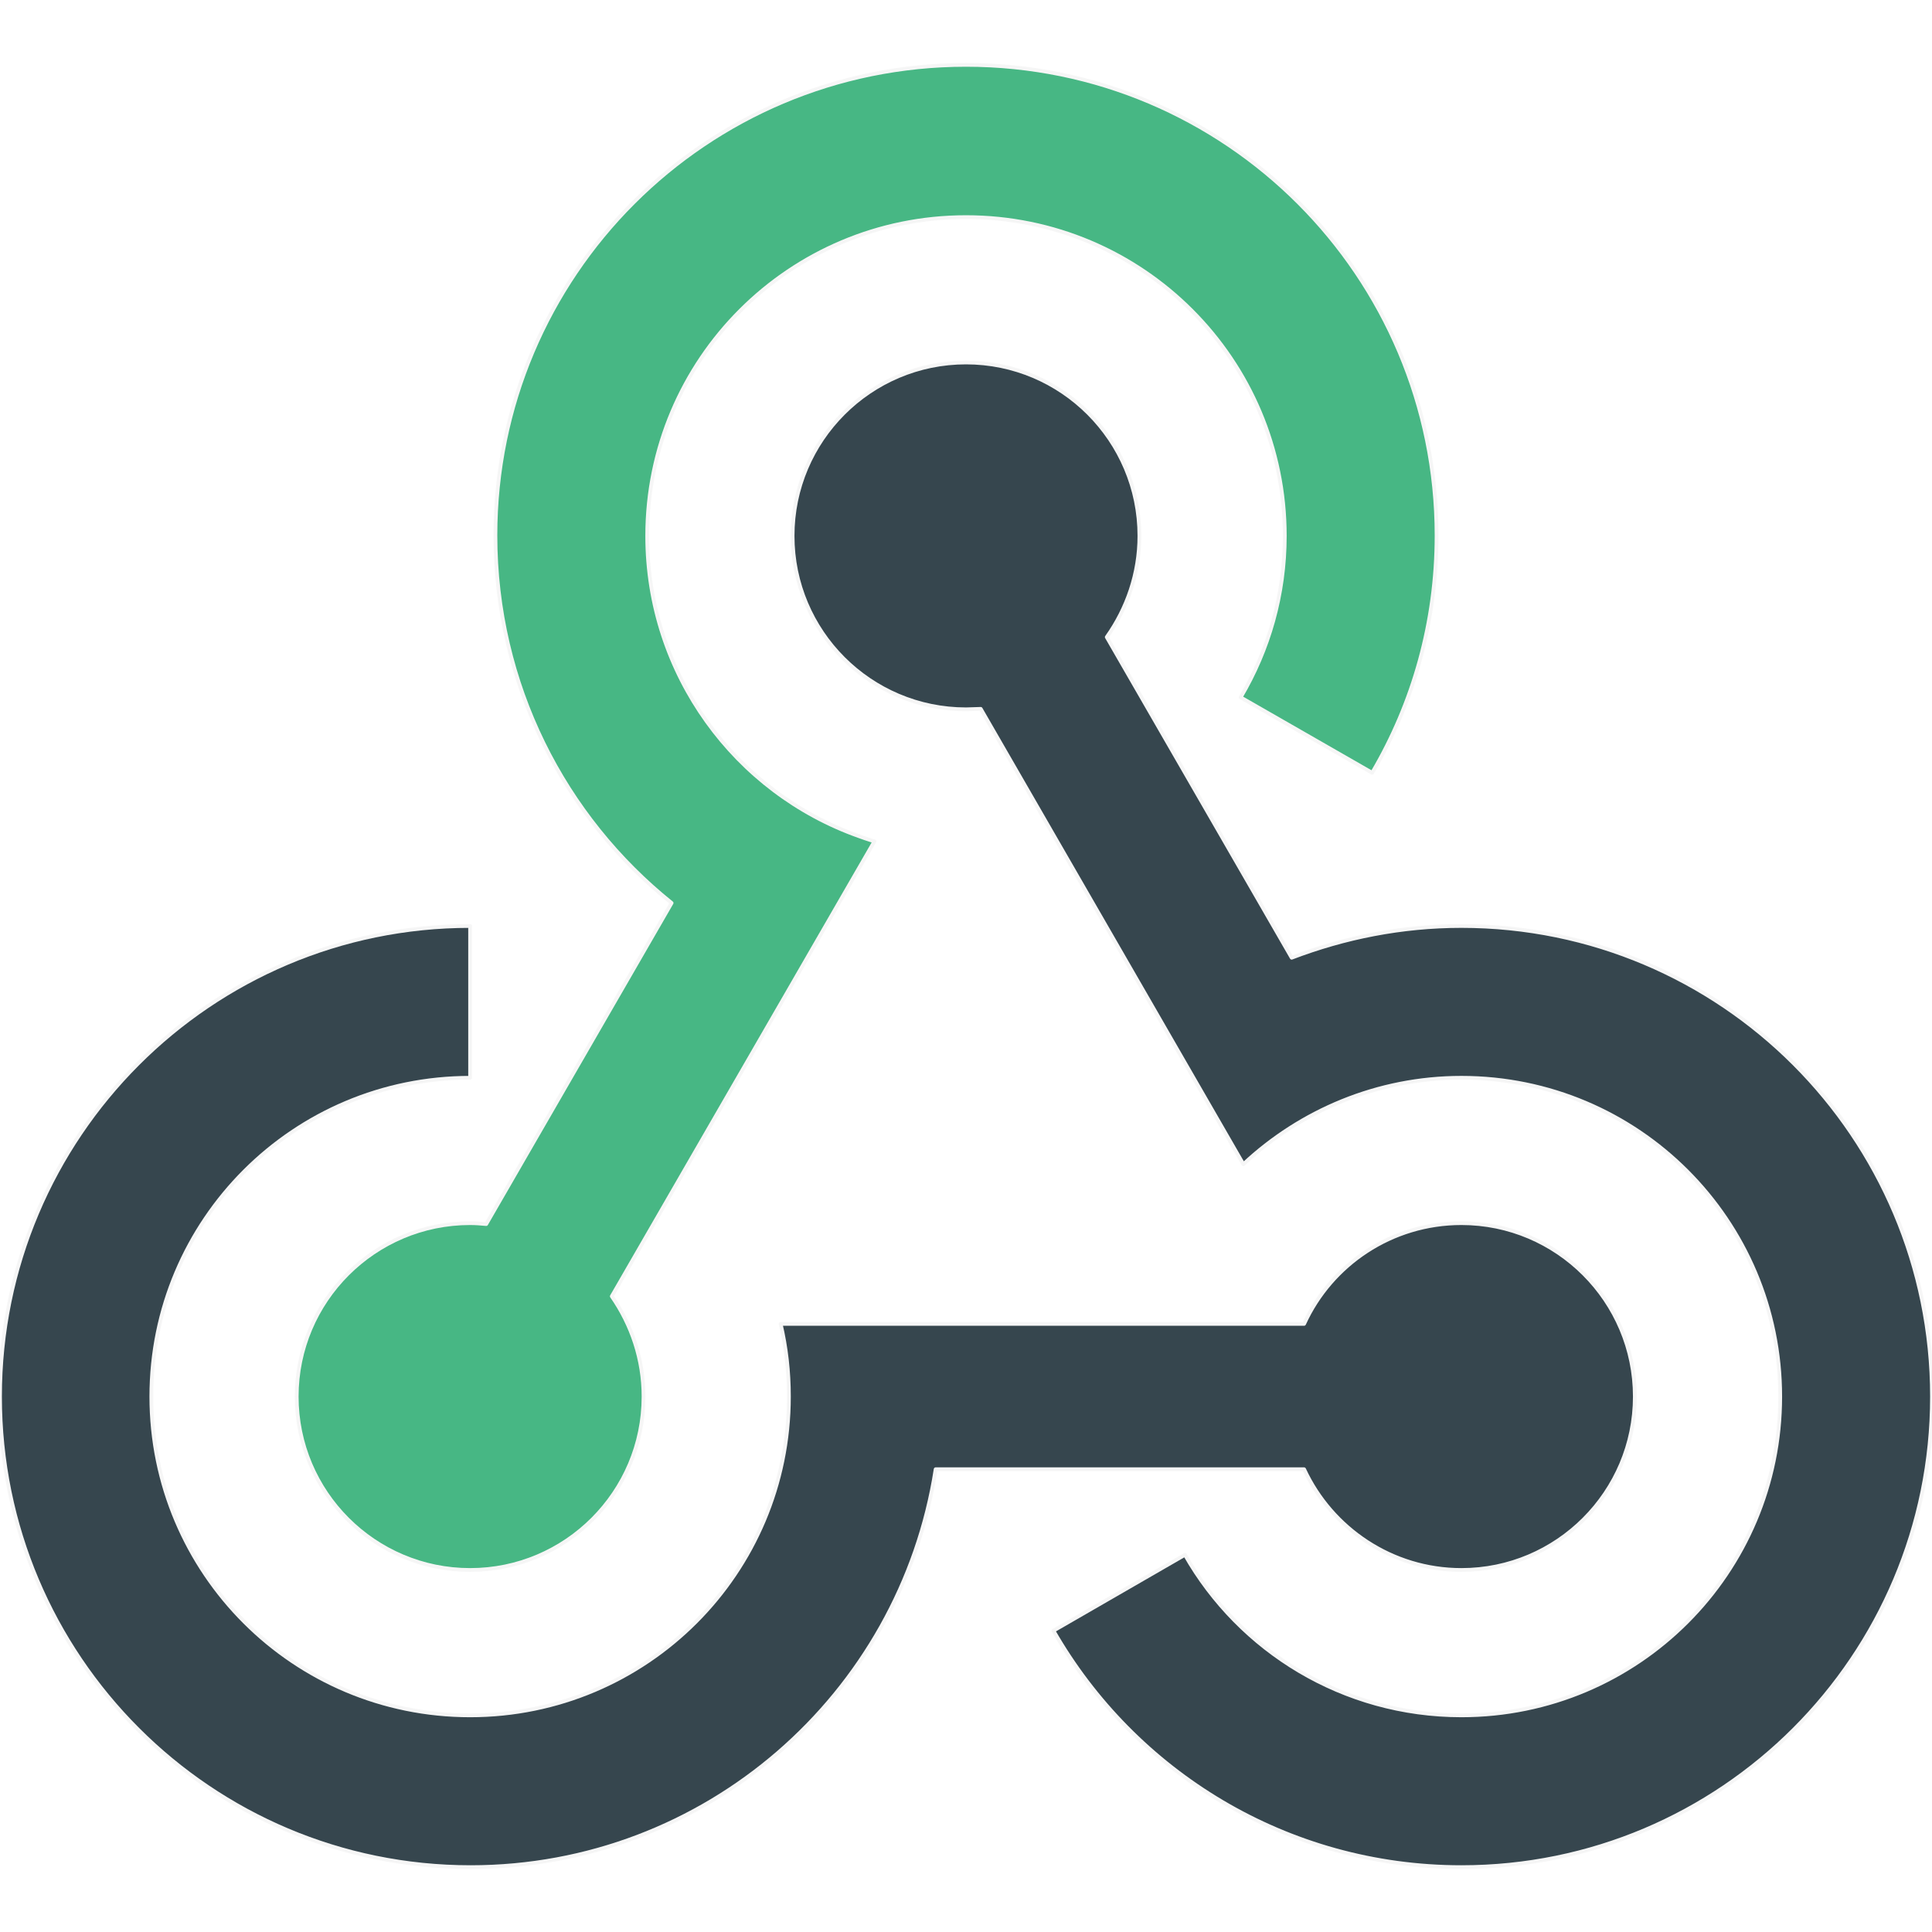
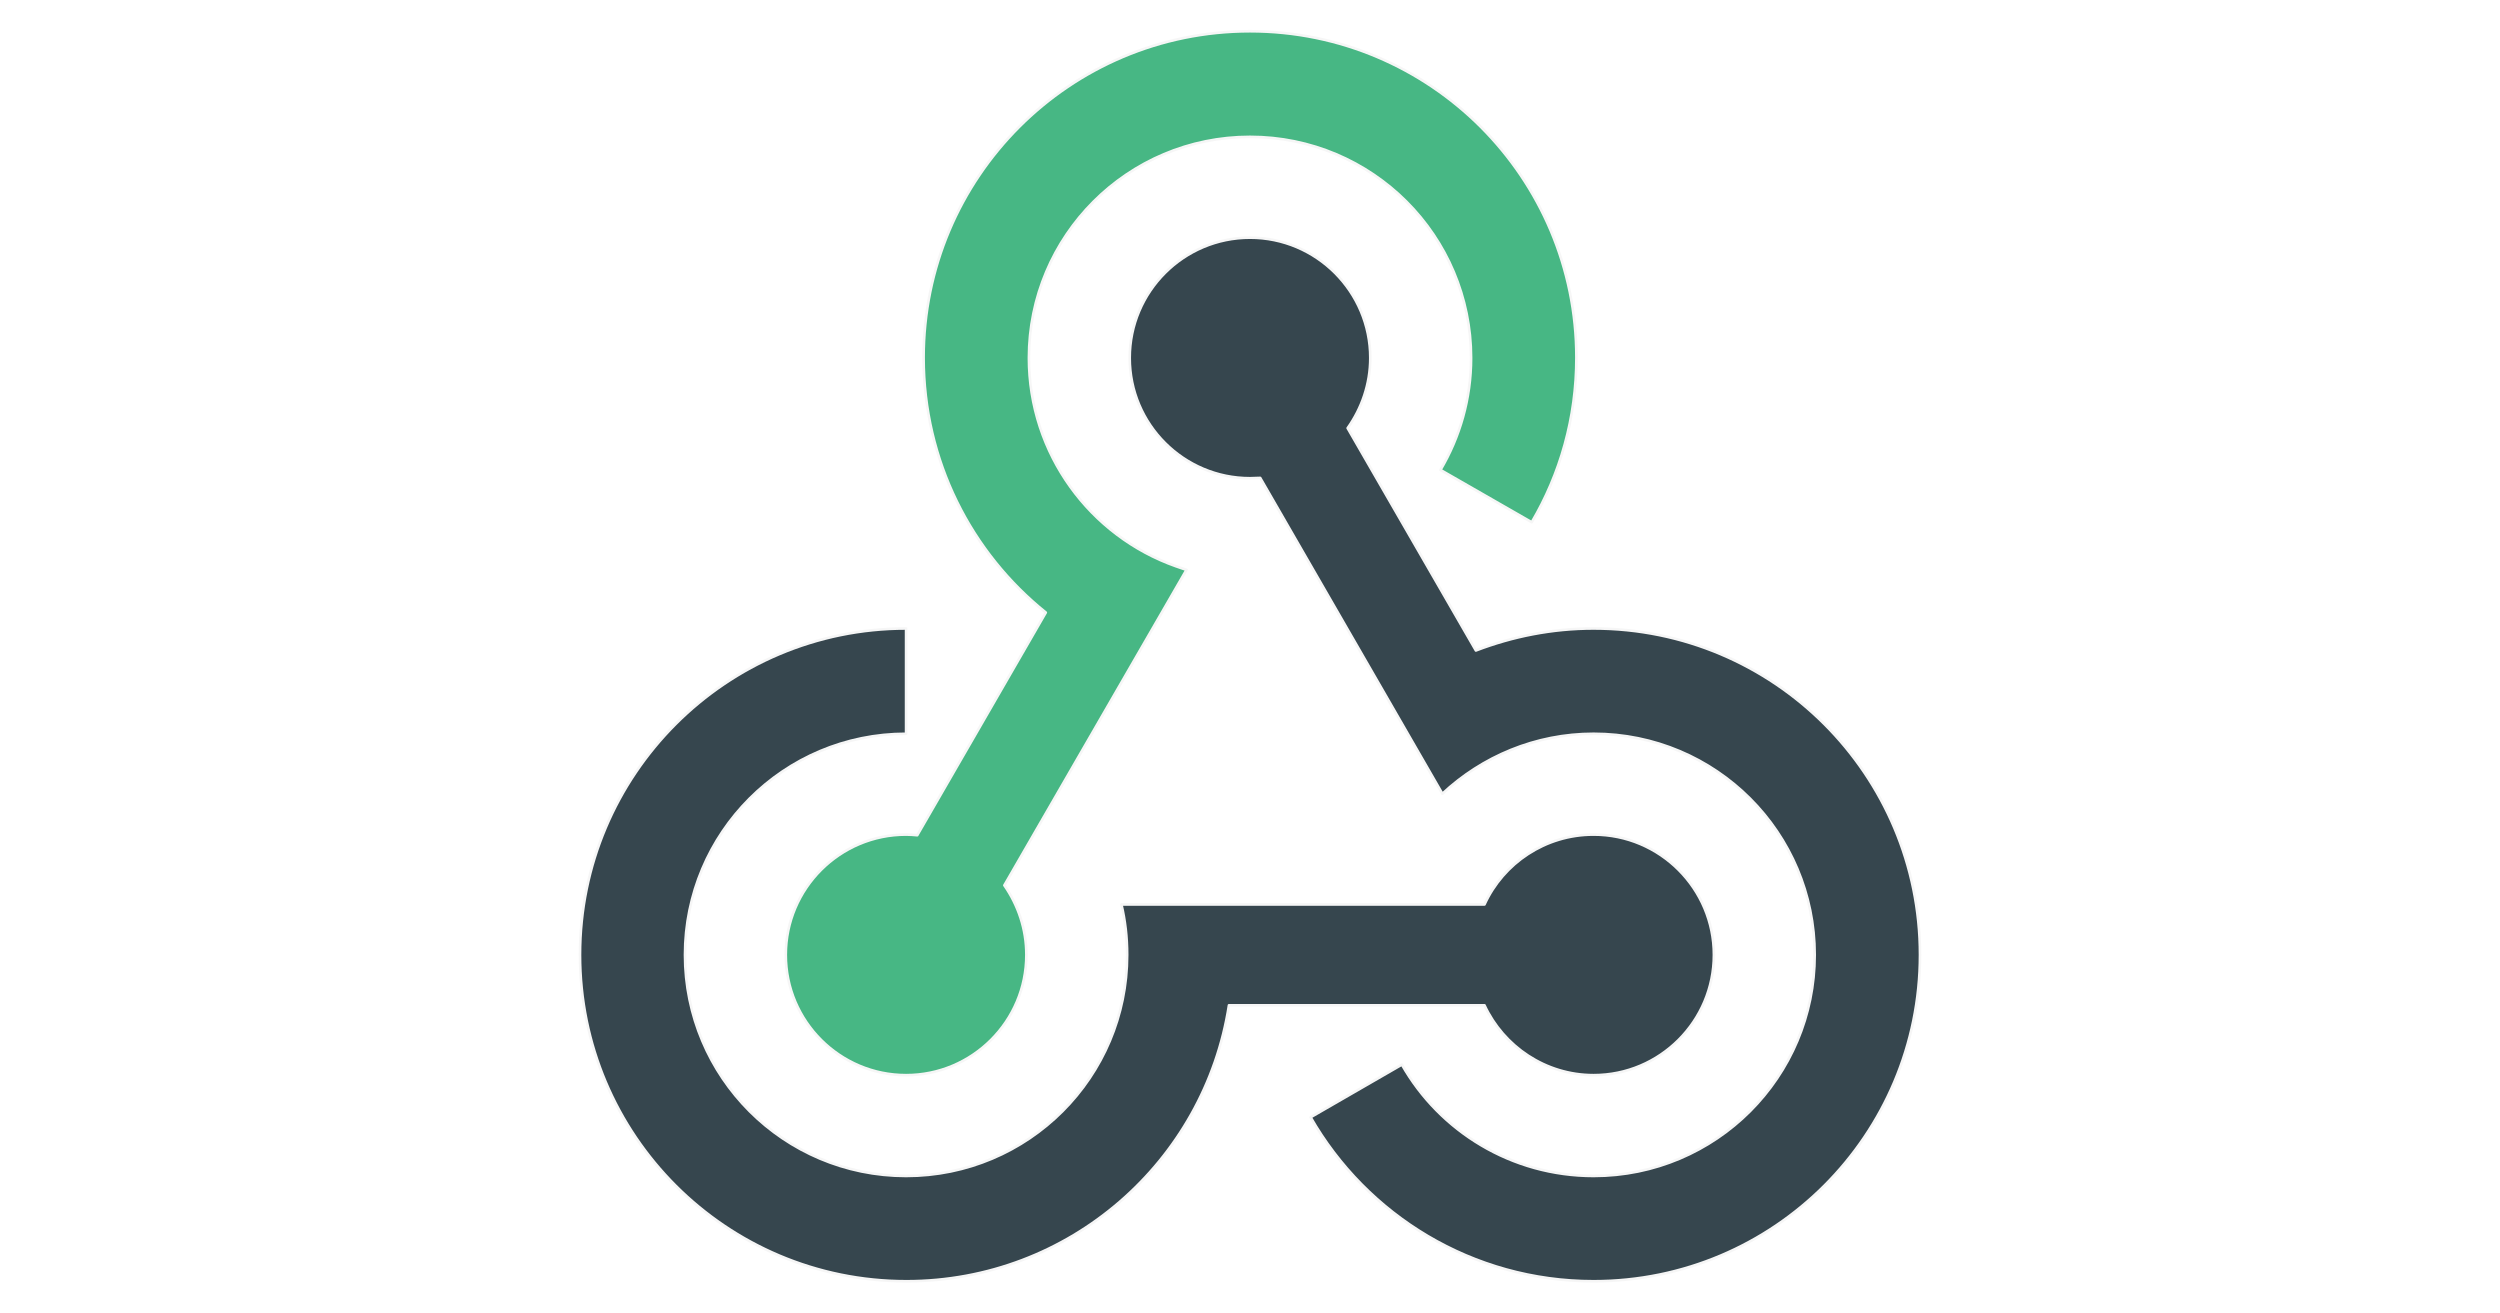
- <svg xmlns="http://www.w3.org/2000/svg" width="100%" height="100%" viewBox="0 0 512 512" version="1.1" xml:space="preserve" style="fill-rule:evenodd;clip-rule:evenodd;stroke-linejoin:round;stroke-miterlimit:1.414;">
-   <g transform="matrix(1,0,0,1,0,17.1886)">
+ <svg xmlns="http://www.w3.org/2000/svg" width="100%" height="100%" viewBox="0 0 1200 630" version="1.1" xml:space="preserve" style="fill-rule:evenodd;clip-rule:evenodd;stroke-linejoin:round;stroke-miterlimit:1.414;">
+   <g transform="matrix(1.25622,0,0,1.25622,278.407,14.9999)">
    <g transform="matrix(1.21905,0,0,1.21905,-56.0762,-73.1429)">
      <path d="M329.5,365.3C335.5,378.2 348.6,387.2 363.7,387.2C384.5,387.2 401.4,370.3 401.4,349.5C401.4,328.7 384.5,311.8 363.7,311.8C348.5,311.8 335.4,320.8 329.5,333.7L215.7,333.7C216.9,338.8 217.5,344 217.5,349.5C217.5,387.8 186.5,418.8 148.2,418.8C109.9,418.8 78.9,387.8 78.9,349.5C78.9,311.2 109.9,280.2 148.2,280.2L148.2,247.2C91.8,247.2 46,293 46,349.5C46,406 91.8,451.8 148.3,451.8C199.4,451.8 241.8,414.3 249.4,365.3L329.5,365.3Z" style="fill:rgb(54,70,78);fill-rule:nonzero;stroke:rgb(246,246,246);stroke-width:0.82px;" />
    </g>
    <g transform="matrix(1.21905,0,0,1.21905,-56.0762,-73.1429)">
      <path d="M192,242.2L151.7,312C150.6,311.9 149.4,311.8 148.2,311.8C127.4,311.8 110.5,328.7 110.5,349.5C110.5,370.3 127.4,387.2 148.2,387.2C169,387.2 185.9,370.3 185.9,349.5C185.9,341.4 183.3,333.9 179,327.7L236.1,228.8C236.1,228.8 234.7,228.4 232.8,227.7C205.9,218.2 186.7,192.5 186.7,162.4C186.7,124.1 217.7,93.1 256,93.1C294.3,93.1 325.3,124.1 325.3,162.4C325.3,175.2 321.8,187.2 315.7,197.5L344.3,213.9C353.2,198.8 358.3,181.2 358.3,162.3C358.3,105.8 312.5,60 256,60C199.5,60 153.7,105.8 153.7,162.3C153.7,194.7 168.7,223.5 192,242.2Z" style="fill:rgb(71,183,132);fill-rule:nonzero;stroke:rgb(246,246,246);stroke-width:0.82px;" />
    </g>
    <g transform="matrix(1.21905,0,0,1.21905,-56.0762,-73.1429)">
      <path d="M363.7,247.2C350.7,247.2 338.3,249.7 326.8,254.1L286.6,184.4C291,178.2 293.7,170.6 293.7,162.4C293.7,141.6 276.8,124.7 256,124.7C235.2,124.7 218.3,141.6 218.3,162.4C218.3,183.2 235.2,200.1 256,200.1C257.1,200.1 258.2,200 259.2,200L316.3,299C328.7,287.4 345.4,280.2 363.7,280.2C402,280.2 433,311.2 433,349.5C433,387.8 402,418.8 363.7,418.8C338,418.8 315.5,404.8 303.6,383.9L275,400.4C292.6,431.1 325.7,451.8 363.7,451.8C420.2,451.8 466,406 466,349.5C466,293 420.2,247.2 363.7,247.2Z" style="fill:rgb(54,70,78);fill-rule:nonzero;stroke:rgb(246,246,246);stroke-width:0.82px;" />
    </g>
  </g>
</svg>
